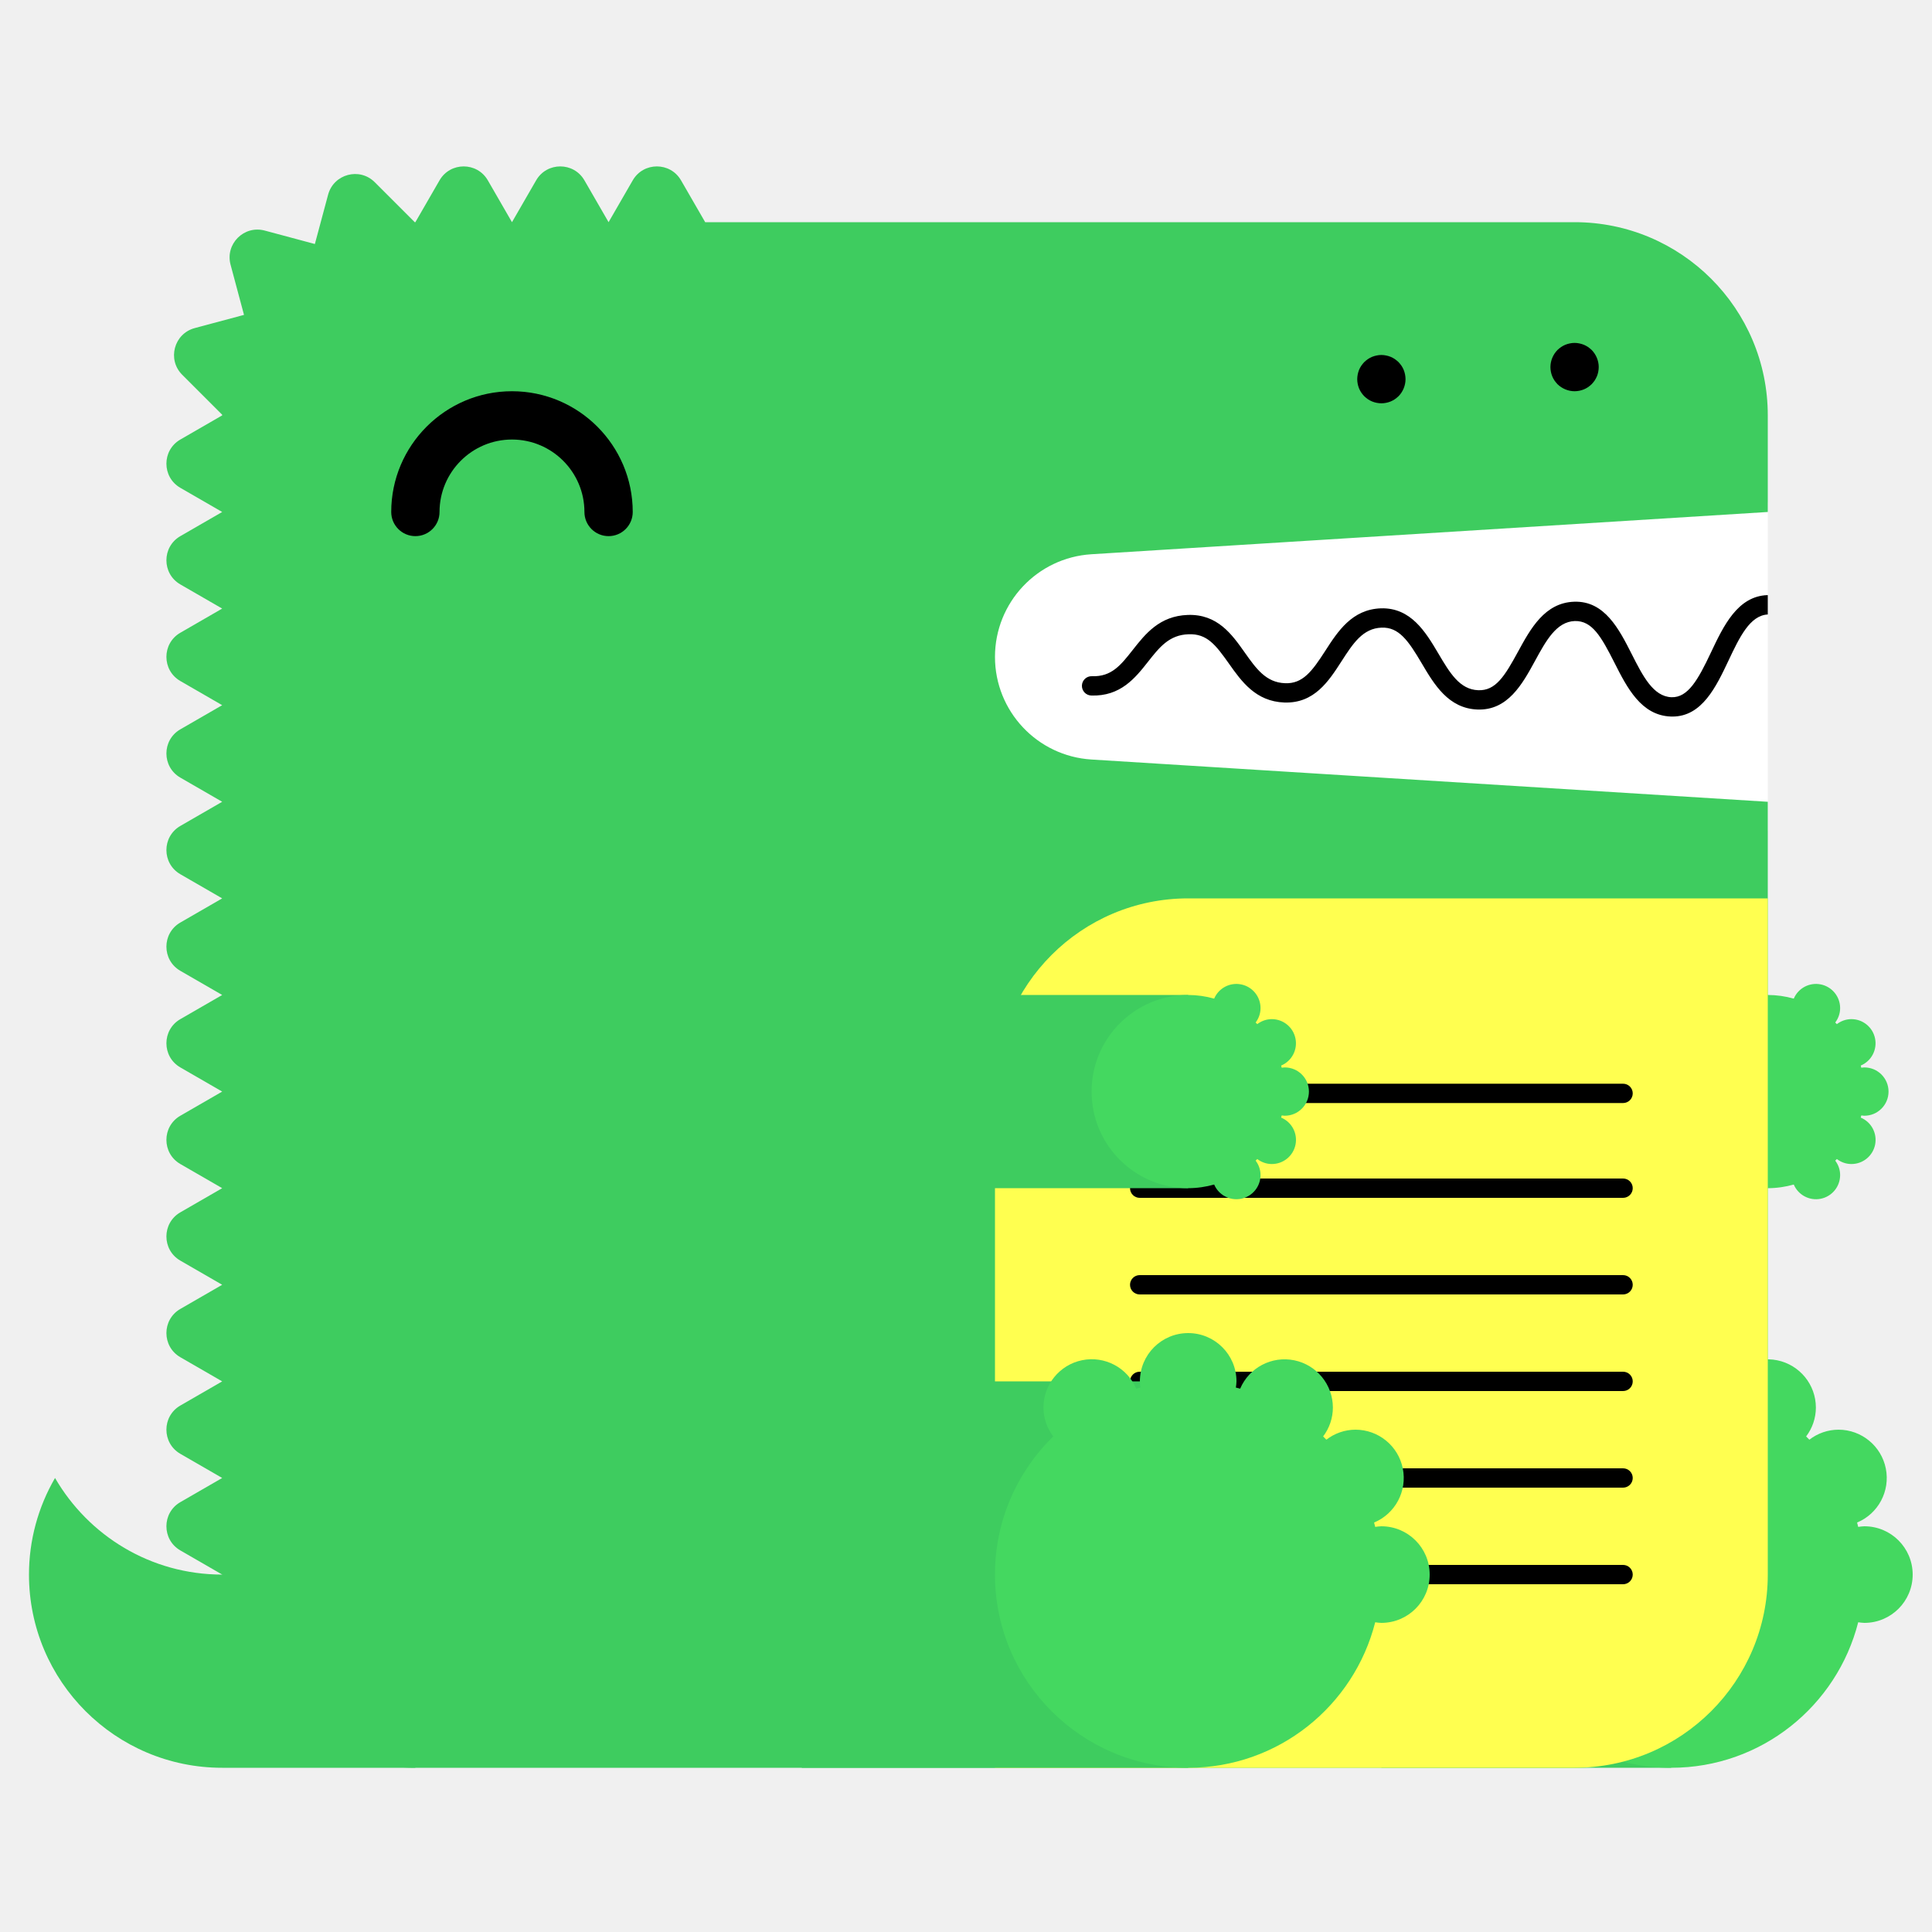
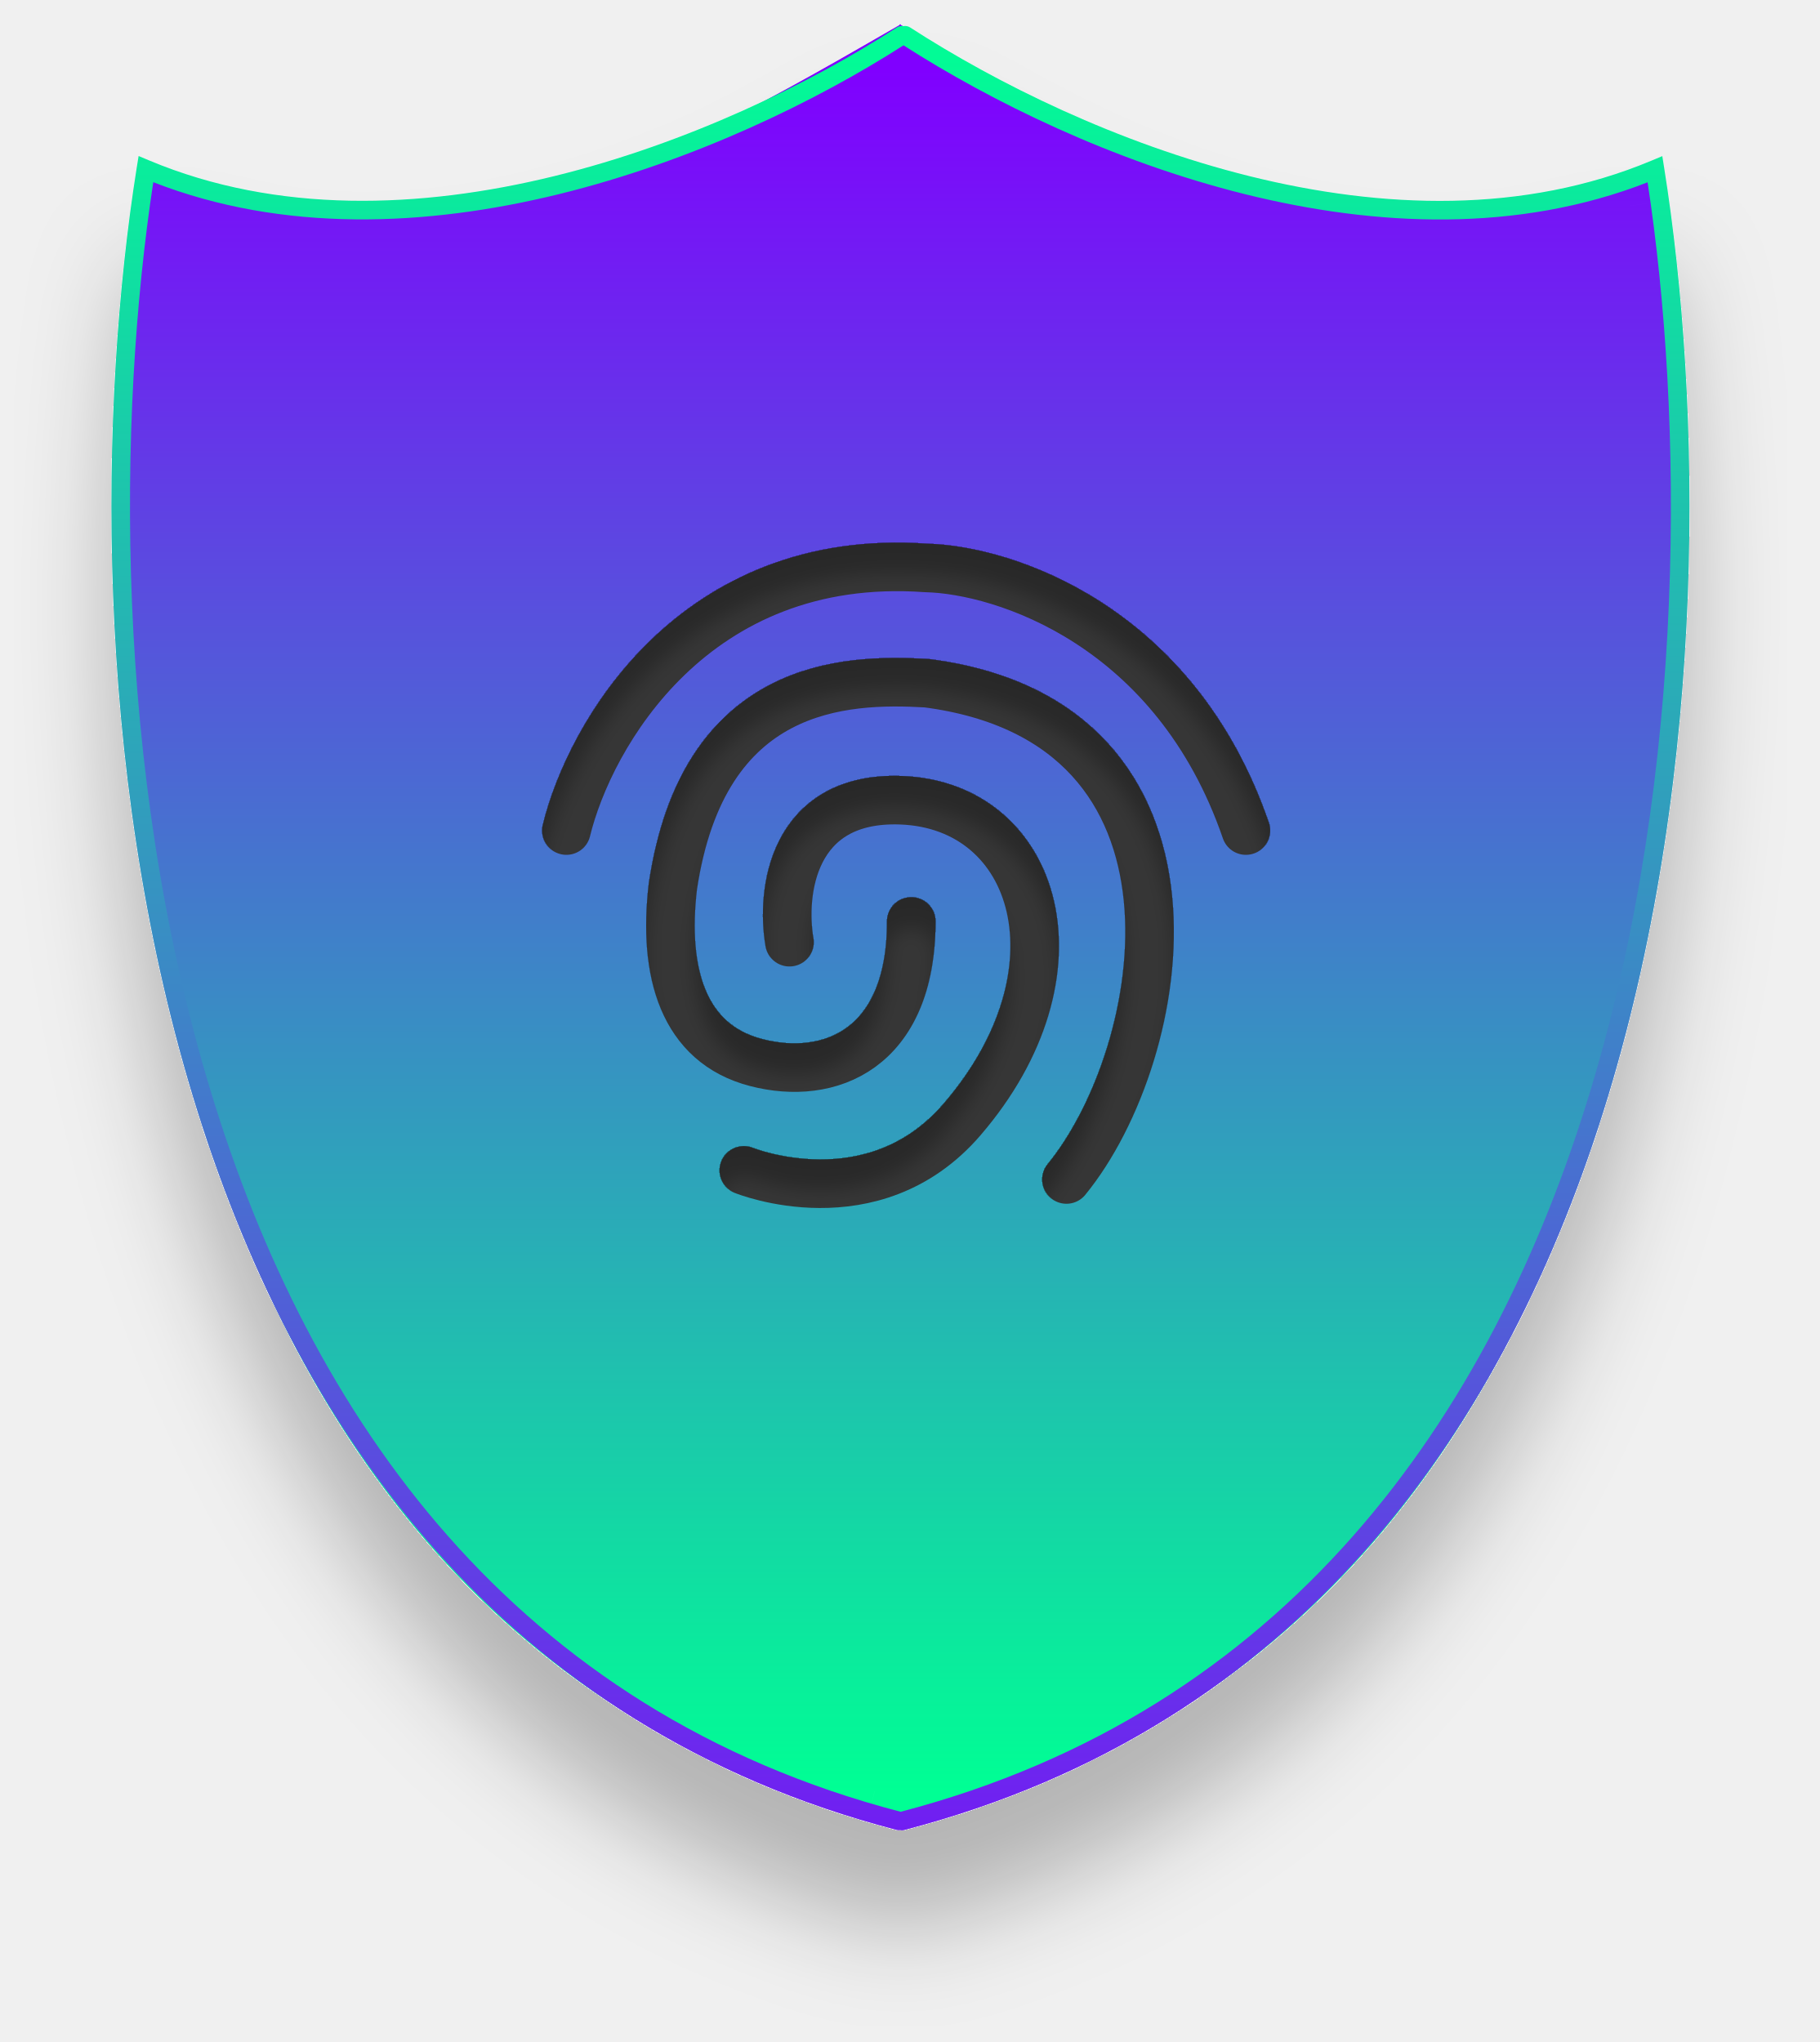
- <svg xmlns="http://www.w3.org/2000/svg" width="200" height="200" viewBox="0 0 200 200">
-   <g fill="none" fill-rule="evenodd">
-     <path fill="#FFF" d="M99 52h84v34H99z" />
-     <path d="M23 163c-7.398 0-13.843-4.027-17.303-10A19.886 19.886 0 0 0 3 163c0 11.046 8.954 20 20 20h20v-20H23z" fill="#3ECC5F" />
-     <path d="M112.98 57.376L183 53V43c0-11.046-8.954-20-20-20H73l-2.5-4.33c-1.112-1.925-3.889-1.925-5 0L63 23l-2.5-4.33c-1.111-1.925-3.889-1.925-5 0L53 23l-2.5-4.33c-1.111-1.925-3.889-1.925-5 0L43 23c-.022 0-.042.003-.065.003l-4.142-4.141c-1.57-1.571-4.252-.853-4.828 1.294l-1.369 5.104-5.192-1.392c-2.148-.575-4.111 1.389-3.535 3.536l1.39 5.193-5.102 1.367c-2.148.576-2.867 3.259-1.296 4.83l4.142 4.142c0 .021-.003.042-.003.064l-4.33 2.5c-1.925 1.111-1.925 3.889 0 5L23 53l-4.33 2.5c-1.925 1.111-1.925 3.889 0 5L23 63l-4.33 2.5c-1.925 1.111-1.925 3.889 0 5L23 73l-4.33 2.5c-1.925 1.111-1.925 3.889 0 5L23 83l-4.33 2.5c-1.925 1.111-1.925 3.889 0 5L23 93l-4.33 2.5c-1.925 1.111-1.925 3.889 0 5L23 103l-4.33 2.5c-1.925 1.111-1.925 3.889 0 5L23 113l-4.33 2.5c-1.925 1.111-1.925 3.889 0 5L23 123l-4.33 2.5c-1.925 1.111-1.925 3.889 0 5L23 133l-4.33 2.5c-1.925 1.111-1.925 3.889 0 5L23 143l-4.33 2.5c-1.925 1.111-1.925 3.889 0 5L23 153l-4.33 2.5c-1.925 1.111-1.925 3.889 0 5L23 163c0 11.046 8.954 20 20 20h120c11.046 0 20-8.954 20-20V83l-70.02-4.376A10.645 10.645 0 0 1 103 68c0-5.621 4.37-10.273 9.98-10.624" fill="#3ECC5F" />
-     <path fill="#3ECC5F" d="M143 183h30v-40h-30z" />
-     <path d="M193 158c-.219 0-.428.037-.639.064-.038-.15-.074-.301-.116-.451A5 5 0 0 0 190.32 148a4.96 4.96 0 0 0-3.016 1.036 26.531 26.531 0 0 0-.335-.336 4.955 4.955 0 0 0 1.011-2.987 5 5 0 0 0-9.599-1.959c-.148-.042-.297-.077-.445-.115.027-.211.064-.42.064-.639a5 5 0 0 0-5-5 5 5 0 0 0-5 5c0 .219.037.428.064.639-.148.038-.297.073-.445.115a4.998 4.998 0 0 0-9.599 1.959c0 1.125.384 2.151 1.011 2.987-3.717 3.632-6.031 8.693-6.031 14.3 0 11.046 8.954 20 20 20 9.339 0 17.16-6.41 19.361-15.064.211.027.42.064.639.064a5 5 0 0 0 5-5 5 5 0 0 0-5-5" fill="#44D860" />
-     <path fill="#3ECC5F" d="M153 123h30v-20h-30z" />
-     <path d="M193 115.5a2.5 2.5 0 1 0 0-5c-.109 0-.214.019-.319.032-.02-.075-.037-.15-.058-.225a2.501 2.501 0 0 0-.963-4.807c-.569 0-1.088.197-1.508.518a6.653 6.653 0 0 0-.168-.168c.314-.417.506-.931.506-1.494a2.5 2.5 0 0 0-4.8-.979A9.987 9.987 0 0 0 183 103c-5.522 0-10 4.478-10 10s4.478 10 10 10c.934 0 1.833-.138 2.69-.377a2.5 2.5 0 0 0 4.8-.979c0-.563-.192-1.077-.506-1.494.057-.055.113-.111.168-.168.42.321.939.518 1.508.518a2.5 2.5 0 0 0 .963-4.807c.021-.074.038-.15.058-.225.105.013.21.032.319.032" fill="#44D860" />
-     <path d="M63 55.5a2.5 2.5 0 0 1-2.5-2.5c0-4.136-3.364-7.5-7.5-7.5s-7.5 3.364-7.5 7.5a2.5 2.5 0 1 1-5 0c0-6.893 5.607-12.5 12.5-12.5S65.5 46.107 65.5 53a2.5 2.5 0 0 1-2.5 2.5" fill="#000" />
-     <path d="M103 183h60c11.046 0 20-8.954 20-20V93h-60c-11.046 0-20 8.954-20 20v70z" fill="#FFFF50" />
-     <path d="M168.02 124h-50.04a1 1 0 1 1 0-2h50.04a1 1 0 1 1 0 2m0 20h-50.04a1 1 0 1 1 0-2h50.04a1 1 0 1 1 0 2m0 20h-50.04a1 1 0 1 1 0-2h50.04a1 1 0 1 1 0 2m0-49.814h-50.04a1 1 0 1 1 0-2h50.04a1 1 0 1 1 0 2m0 19.814h-50.04a1 1 0 1 1 0-2h50.04a1 1 0 1 1 0 2m0 20h-50.04a1 1 0 1 1 0-2h50.04a1 1 0 1 1 0 2M183 61.611c-.012 0-.022-.006-.034-.005-3.09.105-4.552 3.196-5.842 5.923-1.346 2.85-2.387 4.703-4.093 4.647-1.889-.068-2.969-2.202-4.113-4.46-1.314-2.594-2.814-5.536-5.963-5.426-3.046.104-4.513 2.794-5.807 5.167-1.377 2.528-2.314 4.065-4.121 3.994-1.927-.07-2.951-1.805-4.136-3.813-1.321-2.236-2.848-4.75-5.936-4.664-2.994.103-4.465 2.385-5.763 4.4-1.373 2.13-2.335 3.428-4.165 3.351-1.973-.07-2.992-1.51-4.171-3.177-1.324-1.873-2.816-3.993-5.895-3.89-2.928.1-4.399 1.97-5.696 3.618-1.232 1.564-2.194 2.802-4.229 2.724a1 1 0 0 0-.072 2c3.017.101 4.545-1.8 5.872-3.487 1.177-1.496 2.193-2.787 4.193-2.855 1.926-.082 2.829 1.115 4.195 3.045 1.297 1.834 2.769 3.914 5.731 4.021 3.103.104 4.596-2.215 5.918-4.267 1.182-1.834 2.202-3.417 4.15-3.484 1.793-.067 2.769 1.35 4.145 3.681 1.297 2.197 2.766 4.686 5.787 4.796 3.125.108 4.634-2.62 5.949-5.035 1.139-2.088 2.214-4.06 4.119-4.126 1.793-.042 2.728 1.595 4.111 4.33 1.292 2.553 2.757 5.445 5.825 5.556l.169.003c3.064 0 4.518-3.075 5.805-5.794 1.139-2.41 2.217-4.68 4.067-4.773v-2z" fill="#000" />
-     <path fill="#3ECC5F" d="M83 183h40v-40H83z" />
-     <path d="M143 158c-.219 0-.428.037-.639.064-.038-.15-.074-.301-.116-.451A5 5 0 0 0 140.32 148a4.96 4.96 0 0 0-3.016 1.036 26.531 26.531 0 0 0-.335-.336 4.955 4.955 0 0 0 1.011-2.987 5 5 0 0 0-9.599-1.959c-.148-.042-.297-.077-.445-.115.027-.211.064-.42.064-.639a5 5 0 0 0-5-5 5 5 0 0 0-5 5c0 .219.037.428.064.639-.148.038-.297.073-.445.115a4.998 4.998 0 0 0-9.599 1.959c0 1.125.384 2.151 1.011 2.987-3.717 3.632-6.031 8.693-6.031 14.3 0 11.046 8.954 20 20 20 9.339 0 17.16-6.41 19.361-15.064.211.027.42.064.639.064a5 5 0 0 0 5-5 5 5 0 0 0-5-5" fill="#44D860" />
-     <path fill="#3ECC5F" d="M83 123h40v-20H83z" />
-     <path d="M133 115.5a2.5 2.5 0 1 0 0-5c-.109 0-.214.019-.319.032-.02-.075-.037-.15-.058-.225a2.501 2.501 0 0 0-.963-4.807c-.569 0-1.088.197-1.508.518a6.653 6.653 0 0 0-.168-.168c.314-.417.506-.931.506-1.494a2.5 2.5 0 0 0-4.8-.979A9.987 9.987 0 0 0 123 103c-5.522 0-10 4.478-10 10s4.478 10 10 10c.934 0 1.833-.138 2.69-.377a2.5 2.5 0 0 0 4.8-.979c0-.563-.192-1.077-.506-1.494.057-.055.113-.111.168-.168.42.321.939.518 1.508.518a2.5 2.5 0 0 0 .963-4.807c.021-.074.038-.15.058-.225.105.013.21.032.319.032" fill="#44D860" />
-     <path d="M143 41.75c-.16 0-.33-.02-.49-.05a2.52 2.52 0 0 1-.47-.14c-.15-.06-.29-.14-.431-.23-.13-.09-.259-.2-.38-.31-.109-.12-.219-.24-.309-.38s-.17-.28-.231-.43a2.619 2.619 0 0 1-.189-.96c0-.16.02-.33.05-.49.03-.16.08-.31.139-.47.061-.15.141-.29.231-.43.09-.13.2-.26.309-.38.121-.11.25-.22.38-.31.141-.09.281-.17.431-.23.149-.06.31-.11.47-.14.32-.07.65-.07.98 0 .159.03.32.08.47.14.149.06.29.14.43.23.13.09.259.2.38.31.11.12.22.25.31.38.09.14.17.28.23.43.06.16.11.31.14.47.029.16.05.33.05.49 0 .66-.271 1.31-.73 1.77-.121.11-.25.22-.38.31-.14.09-.281.17-.43.23a2.565 2.565 0 0 1-.96.19m20-1.25c-.66 0-1.3-.27-1.771-.73a3.802 3.802 0 0 1-.309-.38c-.09-.14-.17-.28-.231-.43a2.619 2.619 0 0 1-.189-.96c0-.66.27-1.3.729-1.77.121-.11.25-.22.38-.31.141-.09.281-.17.431-.23.149-.06.31-.11.47-.14.32-.07.66-.07.98 0 .159.03.32.08.47.14.149.06.29.14.43.23.13.09.259.2.38.31.459.47.73 1.11.73 1.77 0 .16-.021.33-.05.49-.03.16-.08.32-.14.47-.07.15-.14.29-.23.43-.09.13-.2.26-.31.38-.121.11-.25.22-.38.31-.14.09-.281.17-.43.23a2.565 2.565 0 0 1-.96.19" fill="#000" />
+ <svg xmlns="http://www.w3.org/2000/svg" width="49" height="55" viewBox="0 0 49 55" fill="none">
+   <g filter="url(#filter0_d_1129_7419)">
+     <path fill-rule="evenodd" clip-rule="evenodd" d="M23.559 1.869C16.015 6.211 13.093 7.046 4.554 5.543C2.677 17.587 3.851 42.989 23.559 48.244V1.869ZM24.931 1.869C32.474 6.211 35.397 7.046 43.935 5.543C45.812 17.587 44.639 42.989 24.931 48.244V1.869Z" fill="url(#paint0_linear_1129_7419)" />
+     <path d="M4.554 5.543L4.676 4.85L3.97 4.725L3.859 5.435L4.554 5.543ZM23.559 1.869H24.263V0.652L23.208 1.259L23.559 1.869ZM23.559 48.244L23.377 48.924L24.263 49.16V48.244H23.559ZM43.935 5.543L44.631 5.435L44.52 4.725L43.813 4.85L43.935 5.543ZM24.931 1.869L25.282 1.259L24.227 0.652V1.869H24.931ZM24.931 48.244H24.227V49.16L25.112 48.924L24.931 48.244ZM4.432 6.236C8.73 6.993 11.7 7.178 14.572 6.587C17.433 5.999 20.135 4.652 23.91 2.479L23.208 1.259C19.439 3.428 16.908 4.67 14.288 5.208C11.678 5.745 8.918 5.596 4.676 4.85L4.432 6.236ZM23.74 47.564C14.207 45.022 9.118 37.614 6.637 29.239C4.152 20.852 4.323 11.6 5.25 5.651L3.859 5.435C2.909 11.53 2.728 21.001 5.287 29.639C7.85 38.29 13.203 46.211 23.377 48.924L23.74 47.564ZM22.855 1.869V48.244H24.263V1.869H22.855ZM43.813 4.85C39.572 5.596 36.811 5.745 34.202 5.208C31.581 4.67 29.051 3.428 25.282 1.259L24.58 2.479C28.355 4.652 31.056 5.999 33.918 6.587C36.79 7.178 39.76 6.993 44.057 6.236L43.813 4.85ZM25.112 48.924C35.287 46.211 40.639 38.29 43.202 29.639C45.762 21.001 45.581 11.53 44.631 5.435L43.24 5.651C44.167 11.6 44.338 20.852 41.853 29.239C39.371 37.614 34.283 45.022 24.75 47.564L25.112 48.924ZM24.227 1.869V48.244H25.635V1.869H24.227Z" fill="url(#paint1_linear_1129_7419)" />
+     <g filter="url(#filter1_i_1129_7419)">
+       <path d="M15.254 22.371C15.873 19.828 18.675 14.854 24.935 15.297C27.012 15.344 31.645 16.823 33.554 22.371" stroke="#363636" stroke-width="1.307" stroke-linecap="round" stroke-linejoin="round" />
+       <path d="M28.722 31.769C31.508 28.361 33.041 19.451 24.96 18.402C22.731 18.272 18.942 18.402 18.122 23.874C17.849 26.196 18.395 28.108 20.363 28.619C22.33 29.131 24.542 28.278 24.542 24.819" stroke="#363636" stroke-width="1.307" stroke-linecap="round" stroke-linejoin="round" />
+       <path d="M21.262 25.378C21.035 24.058 21.317 21.445 24.267 21.554C27.954 21.691 29.32 26.197 25.906 30.158C23.51 32.937 20.033 31.524 20.033 31.524" stroke="#363636" stroke-width="1.307" stroke-linecap="round" />
+     </g>
+     <path fill-rule="evenodd" clip-rule="evenodd" d="M24.333 0.703C24.273 0.693 24.21 0.704 24.155 0.739C21.837 2.24 18.524 3.862 14.926 4.744C11.327 5.627 7.465 5.764 4.026 4.325L3.733 4.202L3.682 4.517C2.677 10.818 2.487 20.611 5.192 29.526C7.899 38.447 13.519 46.521 24.147 49.289C24.179 49.297 24.212 49.299 24.243 49.294C24.279 49.302 24.317 49.301 24.355 49.291C34.983 46.524 40.602 38.45 43.31 29.529C46.015 20.614 45.825 10.82 44.819 4.52L44.769 4.205L44.475 4.328C41.037 5.767 37.216 5.629 33.658 4.746C30.102 3.863 26.831 2.24 24.511 0.739C24.456 0.704 24.393 0.693 24.333 0.703ZM24.333 1.221C21.981 2.729 18.658 4.345 15.046 5.231C11.486 6.104 7.624 6.273 4.128 4.907C3.174 11.163 3.038 20.702 5.672 29.381C8.346 38.194 13.864 46.087 24.256 48.799C34.642 46.084 40.157 38.194 42.83 29.383C45.464 20.705 45.327 11.165 44.373 4.91C40.88 6.276 37.058 6.106 33.538 5.232C29.965 4.345 26.683 2.728 24.333 1.221Z" fill="url(#paint2_linear_1129_7419)" />
  </g>
+   <defs>
+     <filter id="filter0_d_1129_7419" x="0.395" y="0.652" width="47.712" height="53.923" filterUnits="userSpaceOnUse" color-interpolation-filters="sRGB">
+       <feFlood flood-opacity="0" result="BackgroundImageFix" />
+       <feColorMatrix in="SourceAlpha" type="matrix" values="0 0 0 0 0 0 0 0 0 0 0 0 0 0 0 0 0 0 127 0" result="hardAlpha" />
+       <feOffset dy="2.672" />
+       <feGaussianBlur stdDeviation="1.303" />
+       <feComposite in2="hardAlpha" operator="out" />
+       <feColorMatrix type="matrix" values="0 0 0 0 0 0 0 0 0 0 0 0 0 0 0 0 0 0 0.25 0" />
+       <feBlend mode="normal" in2="BackgroundImageFix" result="effect1_dropShadow_1129_7419" />
+       <feBlend mode="normal" in="SourceGraphic" in2="effect1_dropShadow_1129_7419" result="shape" />
+     </filter>
+     <filter id="filter1_i_1129_7419" x="14.6" y="14.615" width="19.609" height="18.419" filterUnits="userSpaceOnUse" color-interpolation-filters="sRGB">
+       <feFlood flood-opacity="0" result="BackgroundImageFix" />
+       <feBlend mode="normal" in="SourceGraphic" in2="BackgroundImageFix" result="shape" />
+       <feColorMatrix in="SourceAlpha" type="matrix" values="0 0 0 0 0 0 0 0 0 0 0 0 0 0 0 0 0 0 127 0" result="hardAlpha" />
+       <feOffset dy="0.829" />
+       <feGaussianBlur stdDeviation="0.249" />
+       <feComposite in2="hardAlpha" operator="arithmetic" k2="-1" k3="1" />
+       <feColorMatrix type="matrix" values="0 0 0 0 0 0 0 0 0 0 0 0 0 0 0 0 0 0 0.25 0" />
+       <feBlend mode="normal" in2="shape" result="effect1_innerShadow_1129_7419" />
+     </filter>
+     <linearGradient id="paint0_linear_1129_7419" x1="34.919" y1="1.869" x2="34.919" y2="48.244" gradientUnits="userSpaceOnUse">
+       <stop stop-color="#8000FF" />
+       <stop offset="1" stop-color="#00FF94" />
+     </linearGradient>
+     <linearGradient id="paint1_linear_1129_7419" x1="34.919" y1="1.869" x2="34.919" y2="48.244" gradientUnits="userSpaceOnUse">
+       <stop stop-color="#8000FF" />
+       <stop offset="1" stop-color="#00FF94" />
+     </linearGradient>
+     <linearGradient id="paint2_linear_1129_7419" x1="20.3" y1="1.581" x2="20.3" y2="52.29" gradientUnits="userSpaceOnUse">
+       <stop stop-color="#02FB96" />
+       <stop offset="1" stop-color="#7810F8" />
+     </linearGradient>
+   </defs>
</svg>
